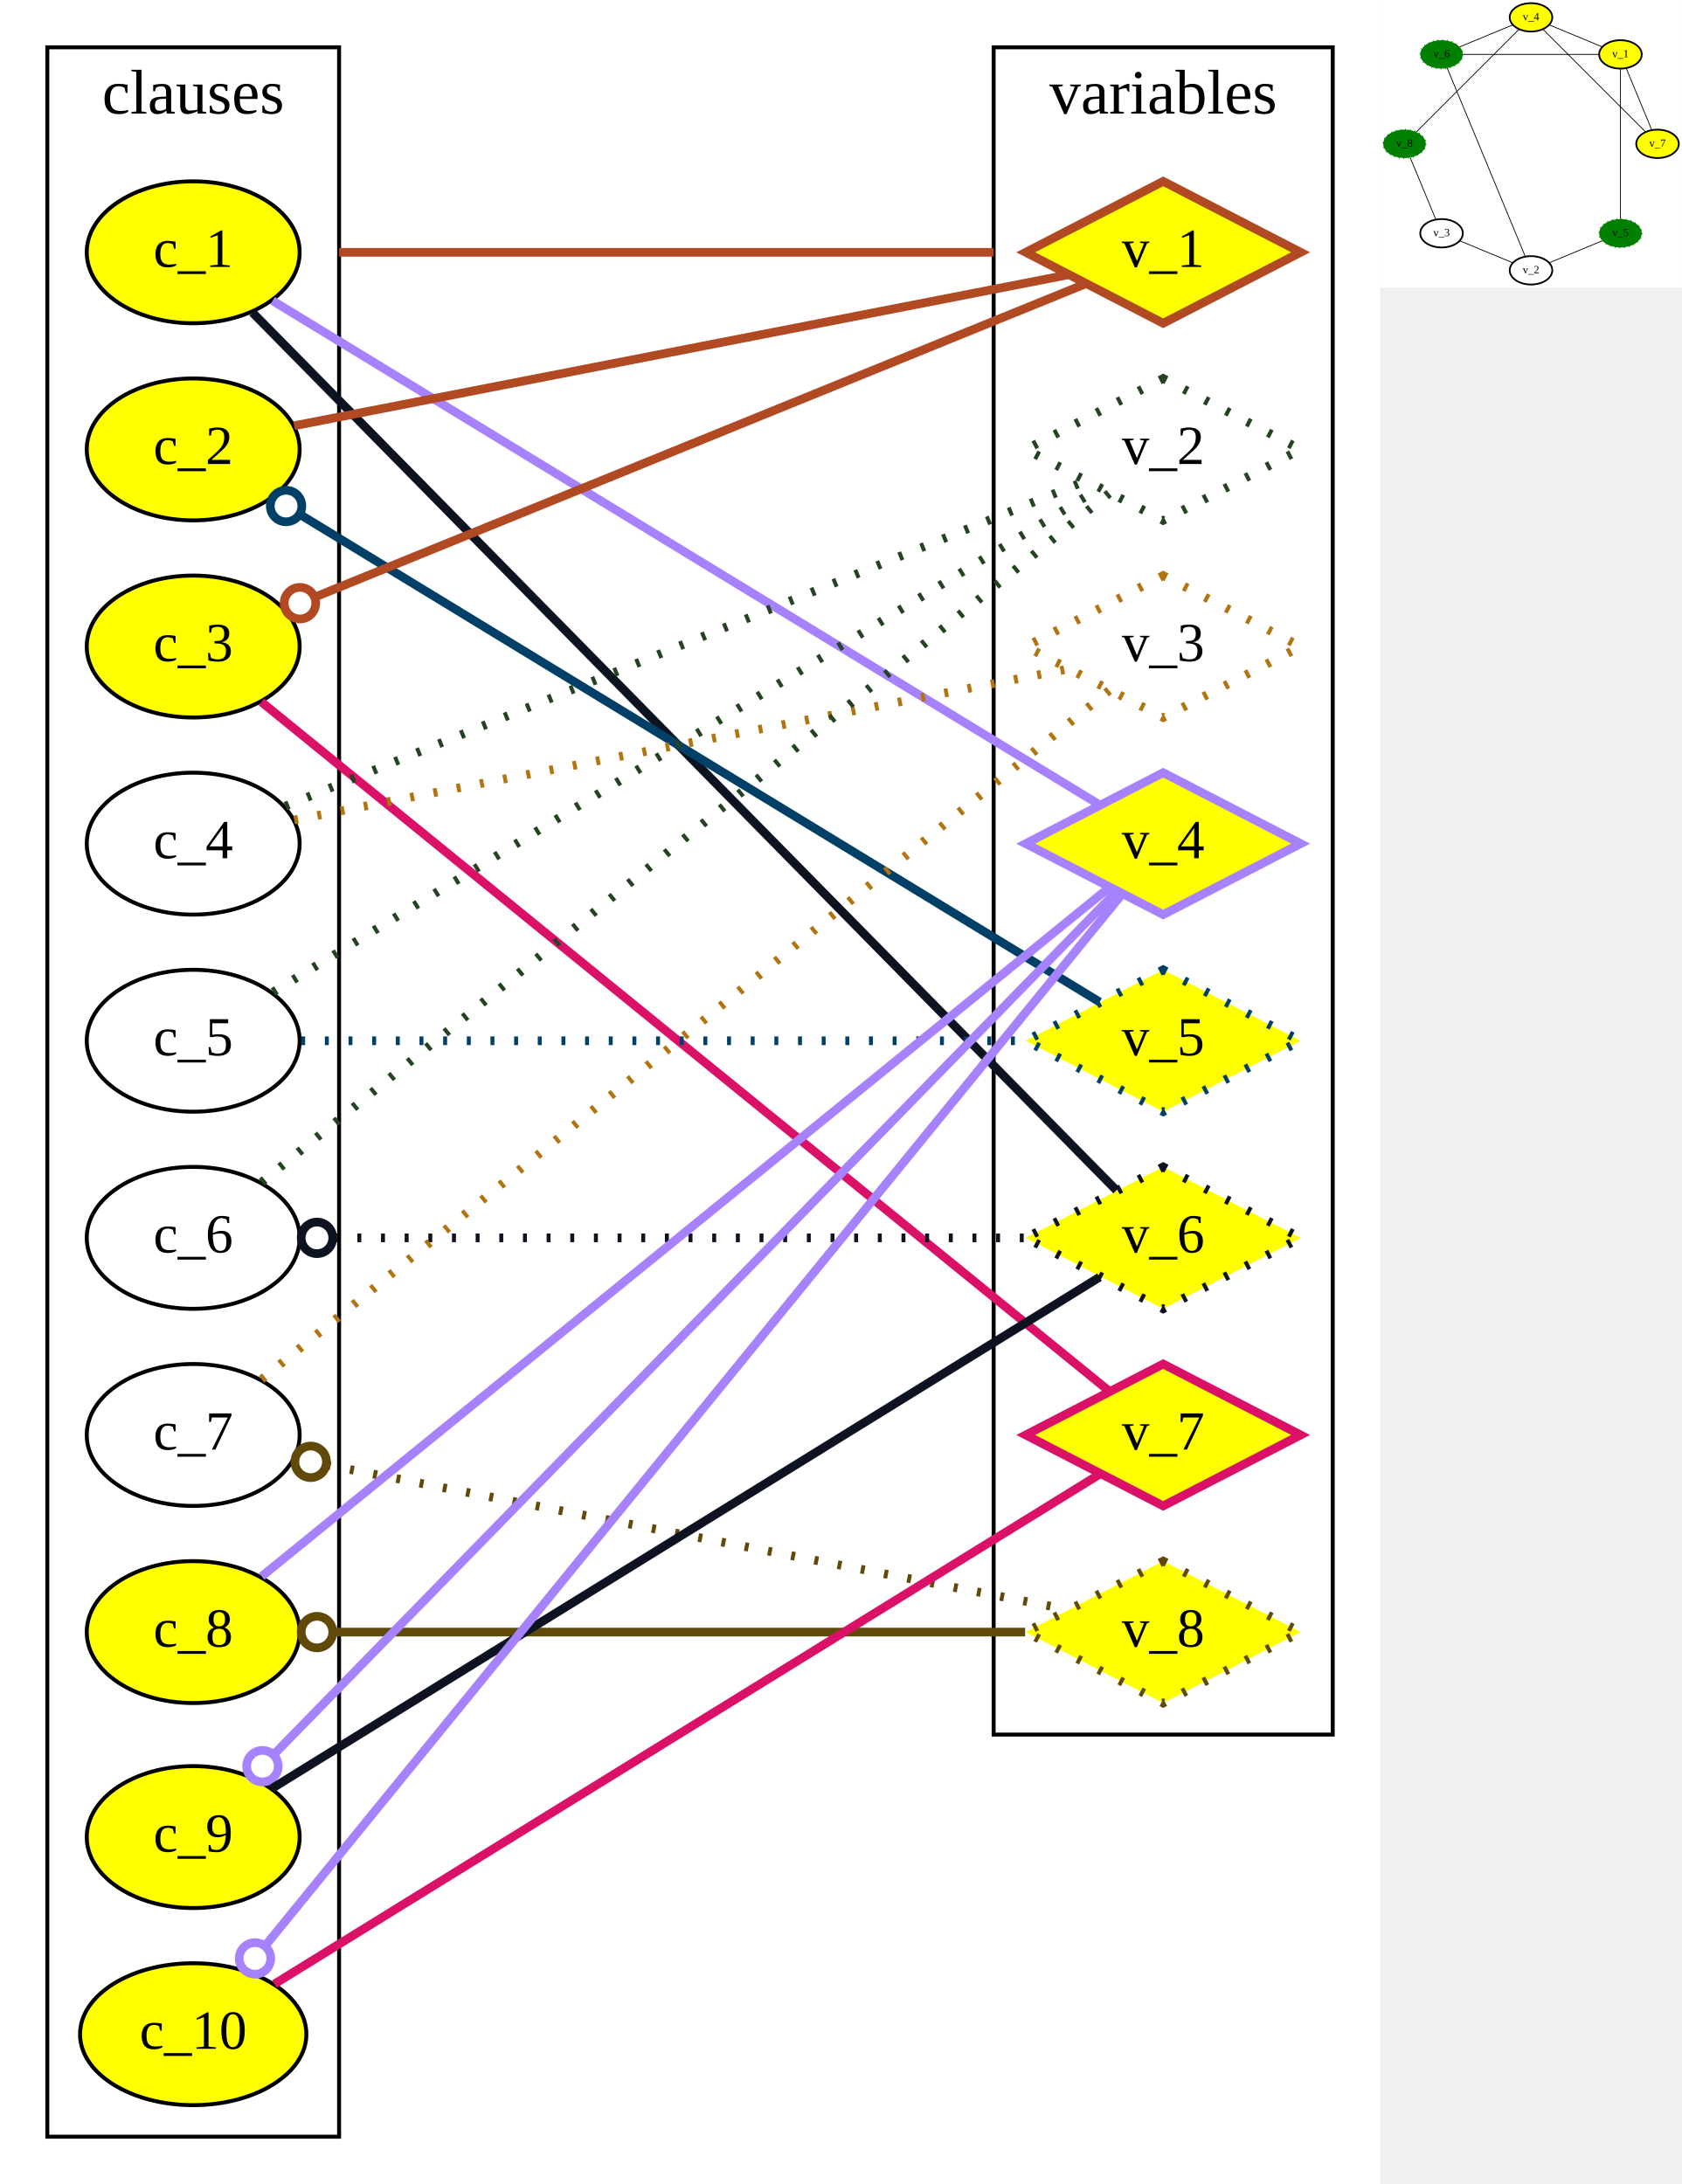
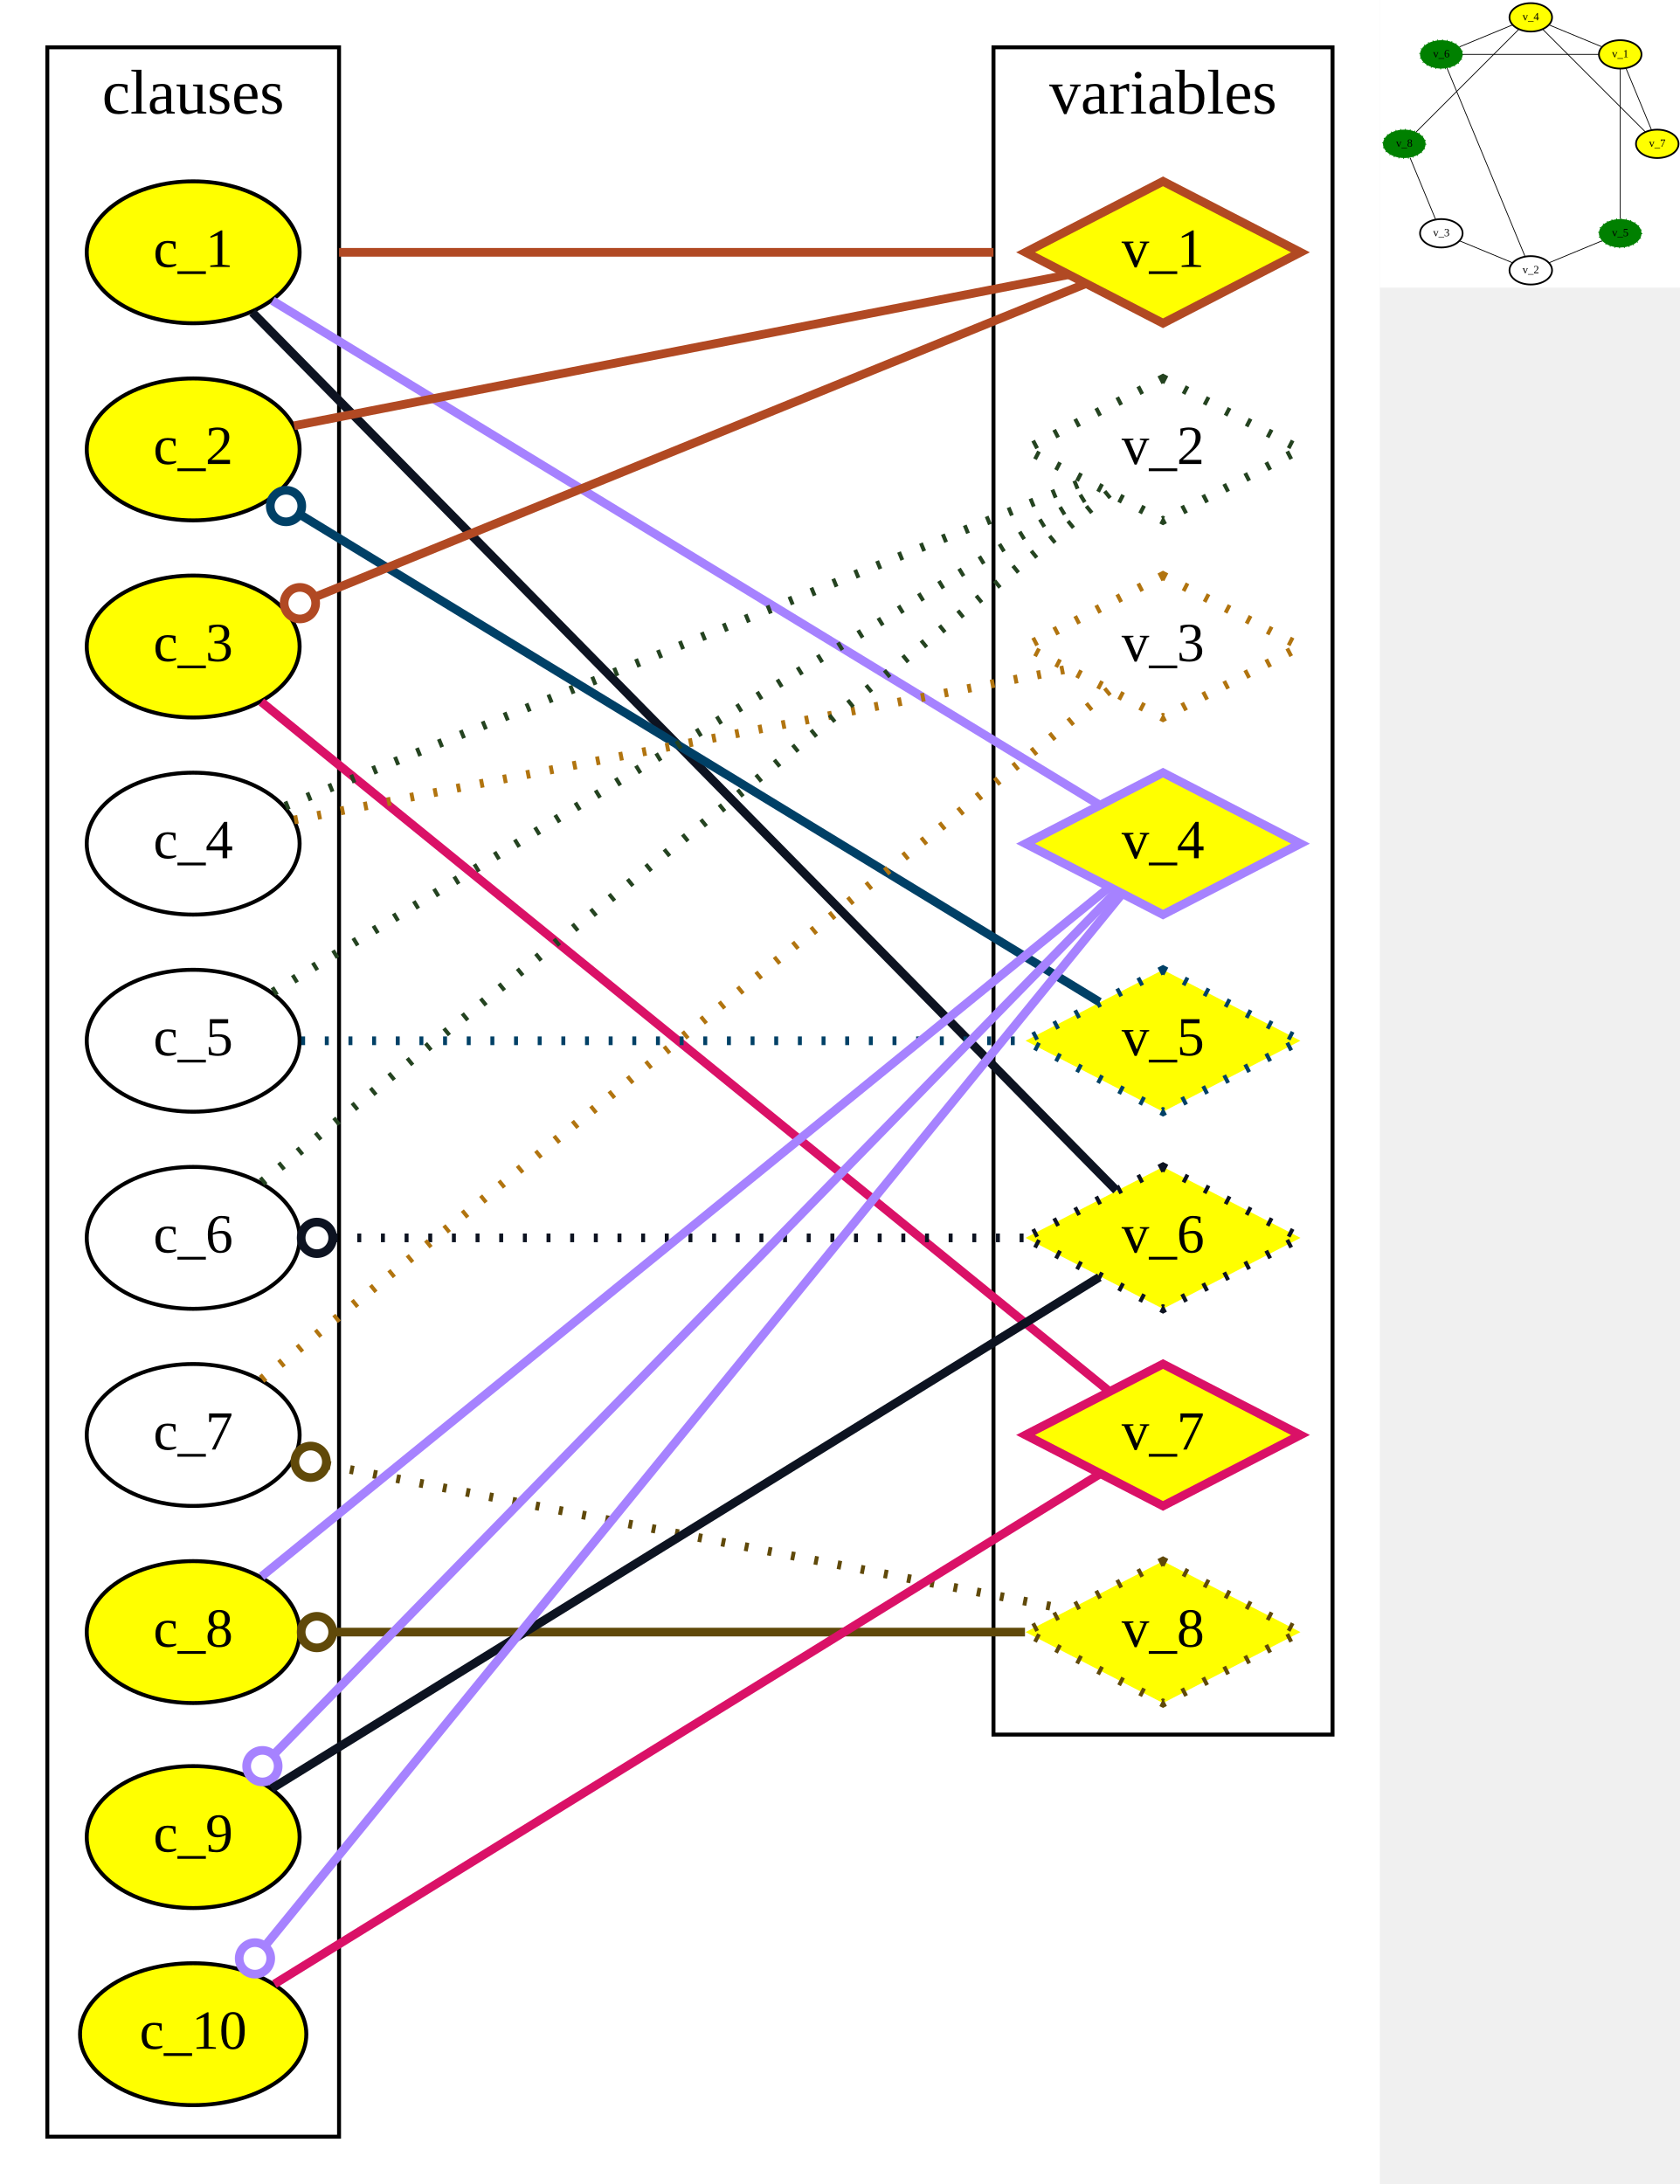
- <svg xmlns="http://www.w3.org/2000/svg" width="426.572pt" height="554.0pt" viewBox="0.0 0.0 426.572 554.0" preserveAspectRatio="xMinYMin">
+ <svg xmlns="http://www.w3.org/2000/svg" width="426pt" height="554pt" viewBox="0.0 0.0 426 554" preserveAspectRatio="xMinYMin">
  <g id="graph0" class="graph" transform="scale(1 1) rotate(0) translate(4 550)">
    <polygon fill="white" stroke="transparent" points="-4,4 -4,-550 346,-550 346,4 -4,4" />
    <g id="clust1" class="cluster">
      <polygon fill="none" stroke="black" points="8,-8 8,-538 82,-538 82,-8 8,-8" />
      <text text-anchor="middle" x="45" y="-521.2" font-family="Times New Roman,serif" font-size="16.00">clauses</text>
    </g>
    <g id="clust2" class="cluster">
      <polygon fill="none" stroke="black" points="248,-110 248,-538 334,-538 334,-110 248,-110" />
      <text text-anchor="middle" x="291" y="-521.2" font-family="Times New Roman,serif" font-size="16.00">variables</text>
    </g>
    <g id="node1" class="node">
      <ellipse fill="yellow" stroke="black" cx="45" cy="-486" rx="27" ry="18" />
      <text text-anchor="middle" x="45" y="-482.3" font-family="Times New Roman,serif" font-size="14.00">c_1</text>
    </g>
    <g id="node2" class="node">
      <ellipse fill="yellow" stroke="black" cx="45" cy="-436" rx="27" ry="18" />
      <text text-anchor="middle" x="45" y="-432.3" font-family="Times New Roman,serif" font-size="14.00">c_2</text>
    </g>
    <g id="node11" class="node">
      <polygon fill="yellow" stroke="#b14923" stroke-width="2.2" points="291,-504 256.14,-486 291,-468 325.86,-486 291,-504" />
      <text text-anchor="middle" x="291" y="-482.3" font-family="Times New Roman,serif" font-size="14.00">v_1</text>
    </g>
    <g id="edge17" class="edge">
      <path fill="none" stroke="#b14923" stroke-width="2.2" d="M82,-486C137.33,-486 192.67,-486 248,-486" />
    </g>
    <g id="node14" class="node">
      <polygon fill="yellow" stroke="#a682ff" stroke-width="2.2" points="291,-354 256.14,-336 291,-318 325.86,-336 291,-354" />
      <text text-anchor="middle" x="291" y="-332.3" font-family="Times New Roman,serif" font-size="14.00">v_4</text>
    </g>
    <g id="edge18" class="edge">
      <path fill="none" stroke="#a682ff" stroke-width="2.2" d="M65.13,-473.72C112.75,-444.69 231.57,-372.24 274.88,-345.83" />
    </g>
    <g id="node16" class="node">
      <polygon fill="yellow" stroke="#0d1321" stroke-width="2.2" stroke-dasharray="1,5" points="291,-254 256.14,-236 291,-218 325.86,-236 291,-254" />
      <text text-anchor="middle" x="291" y="-232.3" font-family="Times New Roman,serif" font-size="14.00">v_6</text>
    </g>
    <g id="edge19" class="edge">
      <path fill="none" stroke="#0d1321" stroke-width="2.2" d="M60.02,-470.74C105.08,-424.94 238.54,-289.31 279.15,-248.05" />
    </g>
    <g id="node3" class="node">
      <ellipse fill="yellow" stroke="black" cx="45" cy="-386" rx="27" ry="18" />
      <text text-anchor="middle" x="45" y="-382.3" font-family="Times New Roman,serif" font-size="14.00">c_3</text>
    </g>
    <g id="edge20" class="edge">
      <path fill="none" stroke="#b14923" stroke-width="2.2" d="M70.6,-442C118.37,-451.32 220.42,-471.23 266.96,-480.31" />
    </g>
    <g id="node15" class="node">
      <polygon fill="yellow" stroke="#004066" stroke-width="2.2" stroke-dasharray="1,5" points="291,-304 256.14,-286 291,-268 325.86,-286 291,-304" />
      <text text-anchor="middle" x="291" y="-282.3" font-family="Times New Roman,serif" font-size="14.00">v_5</text>
    </g>
    <g id="edge21" class="edge">
      <path fill="none" stroke="#004066" stroke-width="2.2" d="M71.97,-419.56C123.27,-388.27 233.51,-321.05 274.88,-295.83" />
      <ellipse fill="none" stroke="#004066" stroke-width="2.2" cx="68.55" cy="-421.64" rx="4" ry="4" />
    </g>
    <g id="node4" class="node">
      <ellipse fill="white" stroke="black" cx="45" cy="-336" rx="27" ry="18" />
      <text text-anchor="middle" x="45" y="-332.3" font-family="Times New Roman,serif" font-size="14.00">c_4</text>
    </g>
    <g id="edge22" class="edge">
      <path fill="none" stroke="#b14923" stroke-width="2.2" d="M75.85,-398.54C127.14,-419.39 228.56,-460.62 271.28,-477.99" />
      <ellipse fill="none" stroke="#b14923" stroke-width="2.2" cx="72.07" cy="-397" rx="4" ry="4" />
    </g>
    <g id="node17" class="node">
      <polygon fill="yellow" stroke="#da1167" stroke-width="2.2" points="291,-204 256.14,-186 291,-168 325.86,-186 291,-204" />
      <text text-anchor="middle" x="291" y="-182.3" font-family="Times New Roman,serif" font-size="14.00">v_7</text>
    </g>
    <g id="edge23" class="edge">
      <path fill="none" stroke="#da1167" stroke-width="2.2" d="M62.3,-371.94C108.78,-334.15 235.68,-230.98 277.46,-197.01" />
    </g>
    <g id="node5" class="node">
      <ellipse fill="white" stroke="black" cx="45" cy="-286" rx="27" ry="18" />
      <text text-anchor="middle" x="45" y="-282.3" font-family="Times New Roman,serif" font-size="14.00">c_5</text>
    </g>
    <g id="node12" class="node">
      <polygon fill="none" stroke="#244320" stroke-width="2.2" stroke-dasharray="1,5" points="291,-454 256.14,-436 291,-418 325.86,-436 291,-454" />
      <text text-anchor="middle" x="291" y="-432.3" font-family="Times New Roman,serif" font-size="14.00">v_2</text>
    </g>
    <g id="edge24" class="edge">
      <path fill="none" stroke="#244320" stroke-width="2.2" stroke-dasharray="1,5" d="M68.36,-345.5C116.58,-365.1 226.36,-409.72 271.28,-427.99" />
    </g>
    <g id="node13" class="node">
      <polygon fill="none" stroke="#b1740f" stroke-width="2.2" stroke-dasharray="1,5" points="291,-404 256.14,-386 291,-368 325.86,-386 291,-404" />
      <text text-anchor="middle" x="291" y="-382.3" font-family="Times New Roman,serif" font-size="14.00">v_3</text>
    </g>
    <g id="edge25" class="edge">
      <path fill="none" stroke="#b1740f" stroke-width="2.2" stroke-dasharray="1,5" d="M70.6,-342C118.37,-351.32 220.42,-371.23 266.96,-380.31" />
    </g>
    <g id="node6" class="node">
      <ellipse fill="white" stroke="black" cx="45" cy="-236" rx="27" ry="18" />
      <text text-anchor="middle" x="45" y="-232.3" font-family="Times New Roman,serif" font-size="14.00">c_6</text>
    </g>
    <g id="edge26" class="edge">
      <path fill="none" stroke="#244320" stroke-width="2.2" stroke-dasharray="1,5" d="M65.25,-298.35C112.94,-327.43 231.57,-399.76 274.86,-426.16" />
    </g>
    <g id="edge27" class="edge">
      <path fill="none" stroke="#004066" stroke-width="2.2" stroke-dasharray="1,5" d="M72.39,-286C133.59,-286 194.79,-286 255.99,-286" />
    </g>
    <g id="node7" class="node">
      <ellipse fill="white" stroke="black" cx="45" cy="-186" rx="27" ry="18" />
      <text text-anchor="middle" x="45" y="-182.3" font-family="Times New Roman,serif" font-size="14.00">c_7</text>
    </g>
    <g id="edge28" class="edge">
      <path fill="none" stroke="#244320" stroke-width="2.2" stroke-dasharray="1,5" d="M62.36,-250.12C108.89,-287.94 235.62,-390.98 277.42,-424.96" />
    </g>
    <g id="edge29" class="edge">
      <path fill="none" stroke="#0d1321" stroke-width="2.2" stroke-dasharray="1,5" d="M80.63,-236C139.09,-236 197.54,-236 255.99,-236" />
      <ellipse fill="none" stroke="#0d1321" stroke-width="2.2" cx="76.39" cy="-236" rx="4" ry="4" />
    </g>
    <g id="node8" class="node">
      <ellipse fill="yellow" stroke="black" cx="45" cy="-136" rx="27" ry="18" />
      <text text-anchor="middle" x="45" y="-132.3" font-family="Times New Roman,serif" font-size="14.00">c_8</text>
    </g>
    <g id="edge30" class="edge">
      <path fill="none" stroke="#b1740f" stroke-width="2.2" stroke-dasharray="1,5" d="M62.36,-200.12C108.89,-237.94 235.62,-340.98 277.42,-374.96" />
    </g>
    <g id="node18" class="node">
      <polygon fill="yellow" stroke="#604909" stroke-width="2.2" stroke-dasharray="1,5" points="291,-154 256.14,-136 291,-118 325.86,-136 291,-154" />
      <text text-anchor="middle" x="291" y="-132.3" font-family="Times New Roman,serif" font-size="14.00">v_8</text>
    </g>
    <g id="edge31" class="edge">
      <path fill="none" stroke="#604909" stroke-width="2.2" stroke-dasharray="1,5" d="M78.87,-178.39C129.3,-168.55 222.92,-150.28 266.94,-141.69" />
      <ellipse fill="none" stroke="#604909" stroke-width="2.2" cx="74.79" cy="-179.19" rx="4" ry="4" />
    </g>
    <g id="node9" class="node">
      <ellipse fill="yellow" stroke="black" cx="45" cy="-84" rx="27" ry="18" />
      <text text-anchor="middle" x="45" y="-80.3" font-family="Times New Roman,serif" font-size="14.00">c_9</text>
    </g>
    <g id="edge32" class="edge">
      <path fill="none" stroke="#a682ff" stroke-width="2.2" d="M62.36,-150.12C108.89,-187.94 235.62,-290.98 277.42,-324.96" />
    </g>
    <g id="edge33" class="edge">
      <path fill="none" stroke="#604909" stroke-width="2.2" d="M80.63,-136C139.09,-136 197.54,-136 255.99,-136" />
      <ellipse fill="none" stroke="#604909" stroke-width="2.2" cx="76.39" cy="-136" rx="4" ry="4" />
    </g>
    <g id="node10" class="node">
      <ellipse fill="yellow" stroke="black" cx="45" cy="-34" rx="28.7" ry="18" />
      <text text-anchor="middle" x="45" y="-30.3" font-family="Times New Roman,serif" font-size="14.00">c_10</text>
    </g>
    <g id="edge34" class="edge">
      <path fill="none" stroke="#a682ff" stroke-width="2.2" d="M65.41,-104.91C114.89,-155.6 240.03,-283.79 279.13,-323.85" />
      <ellipse fill="none" stroke="#a682ff" stroke-width="2.2" cx="62.56" cy="-101.99" rx="4" ry="4" />
    </g>
    <g id="edge35" class="edge">
      <path fill="none" stroke="#0d1321" stroke-width="2.2" d="M64.9,-96.29C112.35,-125.62 231.46,-199.21 274.86,-226.03" />
    </g>
    <g id="edge36" class="edge">
      <path fill="none" stroke="#a682ff" stroke-width="2.2" d="M63.37,-56.56C111.9,-116.13 242.35,-276.28 280.43,-323.02" />
      <ellipse fill="none" stroke="#a682ff" stroke-width="2.2" cx="60.67" cy="-53.23" rx="4" ry="4" />
    </g>
    <g id="edge37" class="edge">
      <path fill="none" stroke="#da1167" stroke-width="2.2" d="M65.6,-46.73C113.53,-76.34 231.68,-149.34 274.86,-176.03" />
    </g>
  </g>
  <g id="graph0" class="graph" transform="translate(350.0 0) scale(0.2) scale(1 1) rotate(0) translate(4 360.856)">
    <polygon fill="white" stroke="none" points="-4,4 -4,-360.856 378.856,-360.856 378.856,4 -4,4" />
    <g id="node1" class="node">
      <ellipse fill="yellow" stroke="black" stroke-width="2.2" cx="300.868" cy="-291.868" rx="27" ry="18" />
      <text text-anchor="middle" x="300.868" y="-288.168" font-family="Times New Roman,serif" font-size="14.00">v_1</text>
    </g>
    <g id="node2" class="node">
      <ellipse fill="yellow" stroke="black" stroke-width="2.2" cx="187.428" cy="-338.856" rx="27" ry="18" />
      <text text-anchor="middle" x="187.428" y="-335.156" font-family="Times New Roman,serif" font-size="14.00">v_4</text>
    </g>
    <g id="edge1" class="edge">
      <path fill="none" stroke="black" d="M277.912,-301.377C258.36,-309.475 230.393,-321.06 210.74,-329.2" />
    </g>
    <g id="node3" class="node">
      <ellipse fill="green" stroke="green" stroke-width="2.2" stroke-dasharray="1,5" cx="73.988" cy="-291.868" rx="27" ry="18" />
      <text text-anchor="middle" x="73.988" y="-288.168" font-family="Times New Roman,serif" font-size="14.00">v_6</text>
    </g>
    <g id="edge2" class="edge">
      <path fill="none" stroke="black" d="M273.501,-291.868C229.776,-291.868 144.662,-291.868 101.099,-291.868" />
    </g>
    <g id="node4" class="node">
      <ellipse fill="green" stroke="green" stroke-width="2.2" stroke-dasharray="1,5" cx="300.868" cy="-64.988" rx="27" ry="18" />
      <text text-anchor="middle" x="300.868" y="-61.288" font-family="Times New Roman,serif" font-size="14.00">v_5</text>
    </g>
    <g id="edge4" class="edge">
      <path fill="none" stroke="black" d="M300.868,-273.685C300.868,-231.204 300.868,-125.825 300.868,-83.258" />
    </g>
    <g id="node5" class="node">
      <ellipse fill="yellow" stroke="black" stroke-width="2.2" cx="347.856" cy="-178.428" rx="27" ry="18" />
      <text text-anchor="middle" x="347.856" y="-174.728" font-family="Times New Roman,serif" font-size="14.00">v_7</text>
    </g>
    <g id="edge5" class="edge">
      <path fill="none" stroke="black" d="M308.21,-274.143C317.037,-252.832 331.762,-217.285 340.566,-196.029" />
    </g>
    <g id="edge3" class="edge">
      <path fill="none" stroke="black" d="M164.472,-329.348C144.92,-321.249 116.953,-309.664 97.3,-301.524" />
    </g>
    <g id="edge11" class="edge">
      <path fill="none" stroke="black" d="M202.521,-323.764C233.097,-293.187 302.047,-224.238 332.687,-193.598" />
    </g>
    <g id="node6" class="node">
      <ellipse fill="none" stroke="black" stroke-width="2.2" cx="187.428" cy="-18" rx="27" ry="18" />
      <text text-anchor="middle" x="187.428" y="-14.3" font-family="Times New Roman,serif" font-size="14.00">v_2</text>
    </g>
    <g id="edge8" class="edge">
      <path fill="none" stroke="black" d="M180.159,-35.548C159.67,-85.014 101.612,-225.179 81.197,-274.466" />
    </g>
    <g id="edge7" class="edge">
      <path fill="none" stroke="black" d="M210.384,-27.509C229.936,-35.607 257.904,-47.192 277.557,-55.332" />
    </g>
    <g id="node7" class="node">
      <ellipse fill="none" stroke="black" stroke-width="2.2" cx="73.988" cy="-64.988" rx="27" ry="18" />
      <text text-anchor="middle" x="73.988" y="-61.288" font-family="Times New Roman,serif" font-size="14.00">v_3</text>
    </g>
    <g id="edge6" class="edge">
      <path fill="none" stroke="black" d="M164.472,-27.509C144.92,-35.607 116.953,-47.192 97.3,-55.332" />
    </g>
    <g id="node8" class="node">
      <ellipse fill="green" stroke="green" stroke-width="2.2" stroke-dasharray="1,5" cx="27" cy="-178.428" rx="27" ry="18" />
      <text text-anchor="middle" x="27" y="-174.728" font-family="Times New Roman,serif" font-size="14.00">v_8</text>
    </g>
    <g id="edge10" class="edge">
      <path fill="none" stroke="black" d="M42.093,-193.521C72.669,-224.097 141.618,-293.047 172.259,-323.687" />
    </g>
    <g id="edge9" class="edge">
      <path fill="none" stroke="black" d="M34.342,-160.703C43.169,-139.392 57.894,-103.845 66.698,-82.589" />
    </g>
  </g>
</svg>
